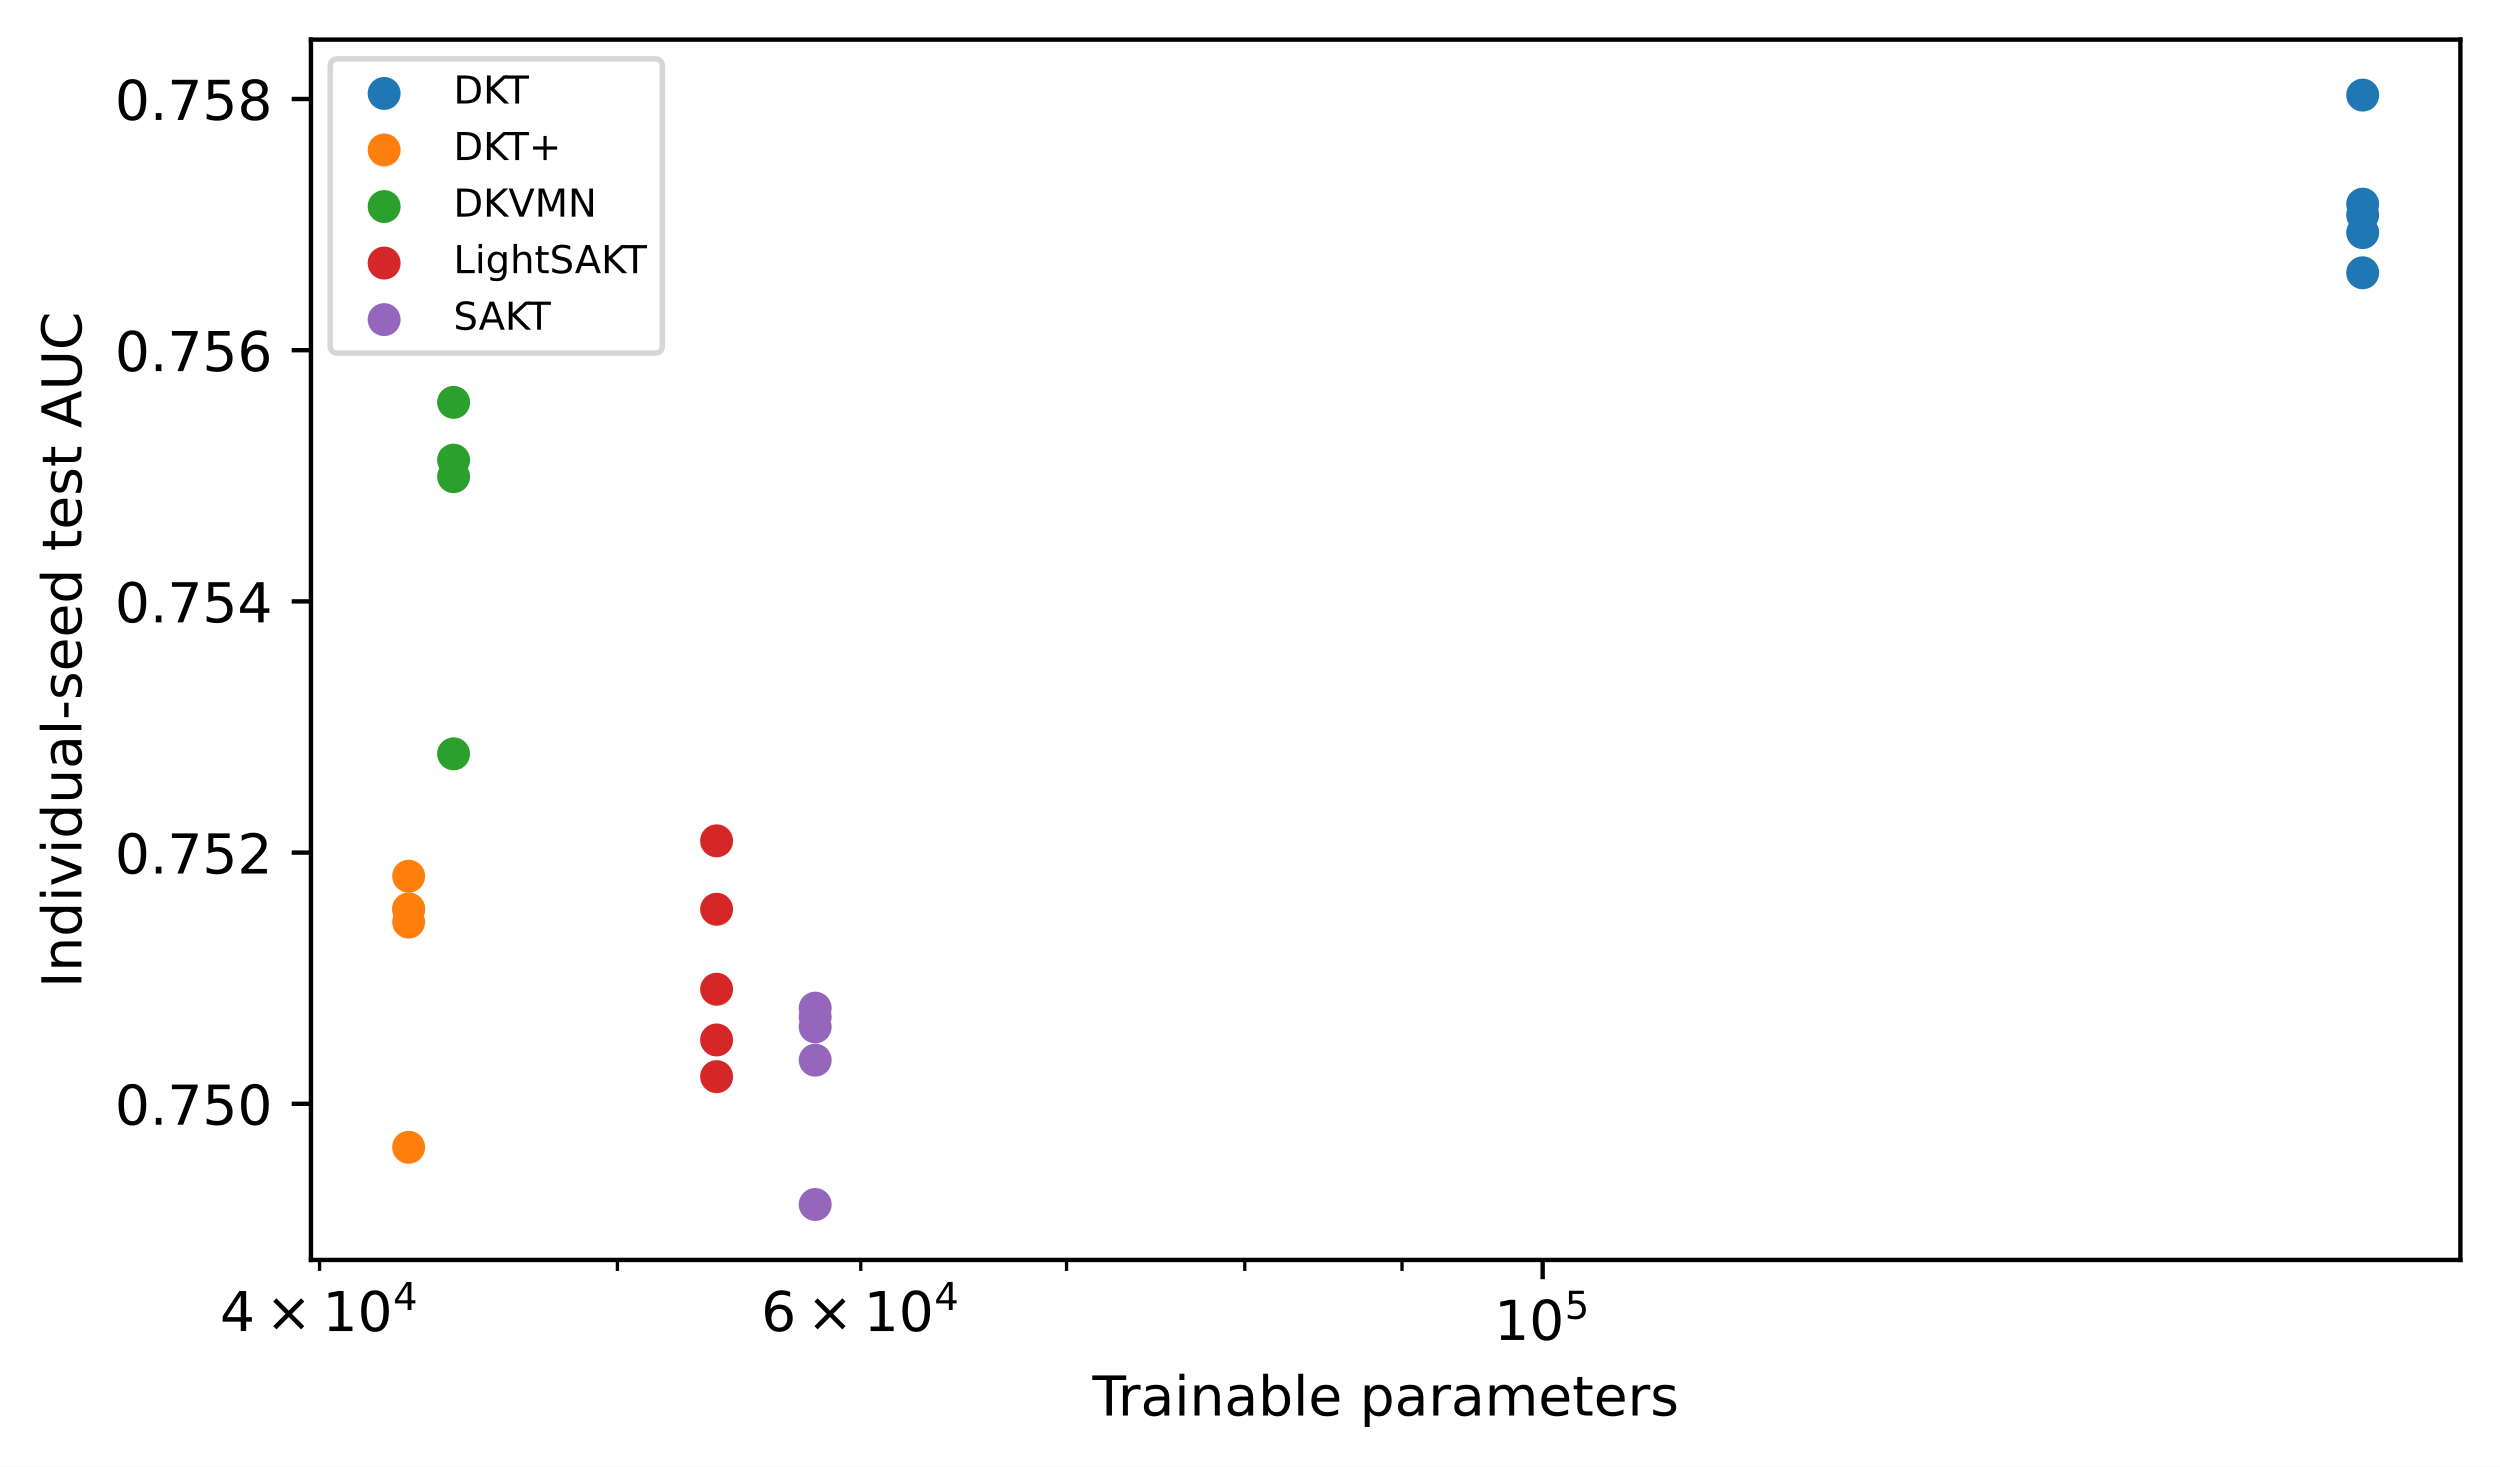
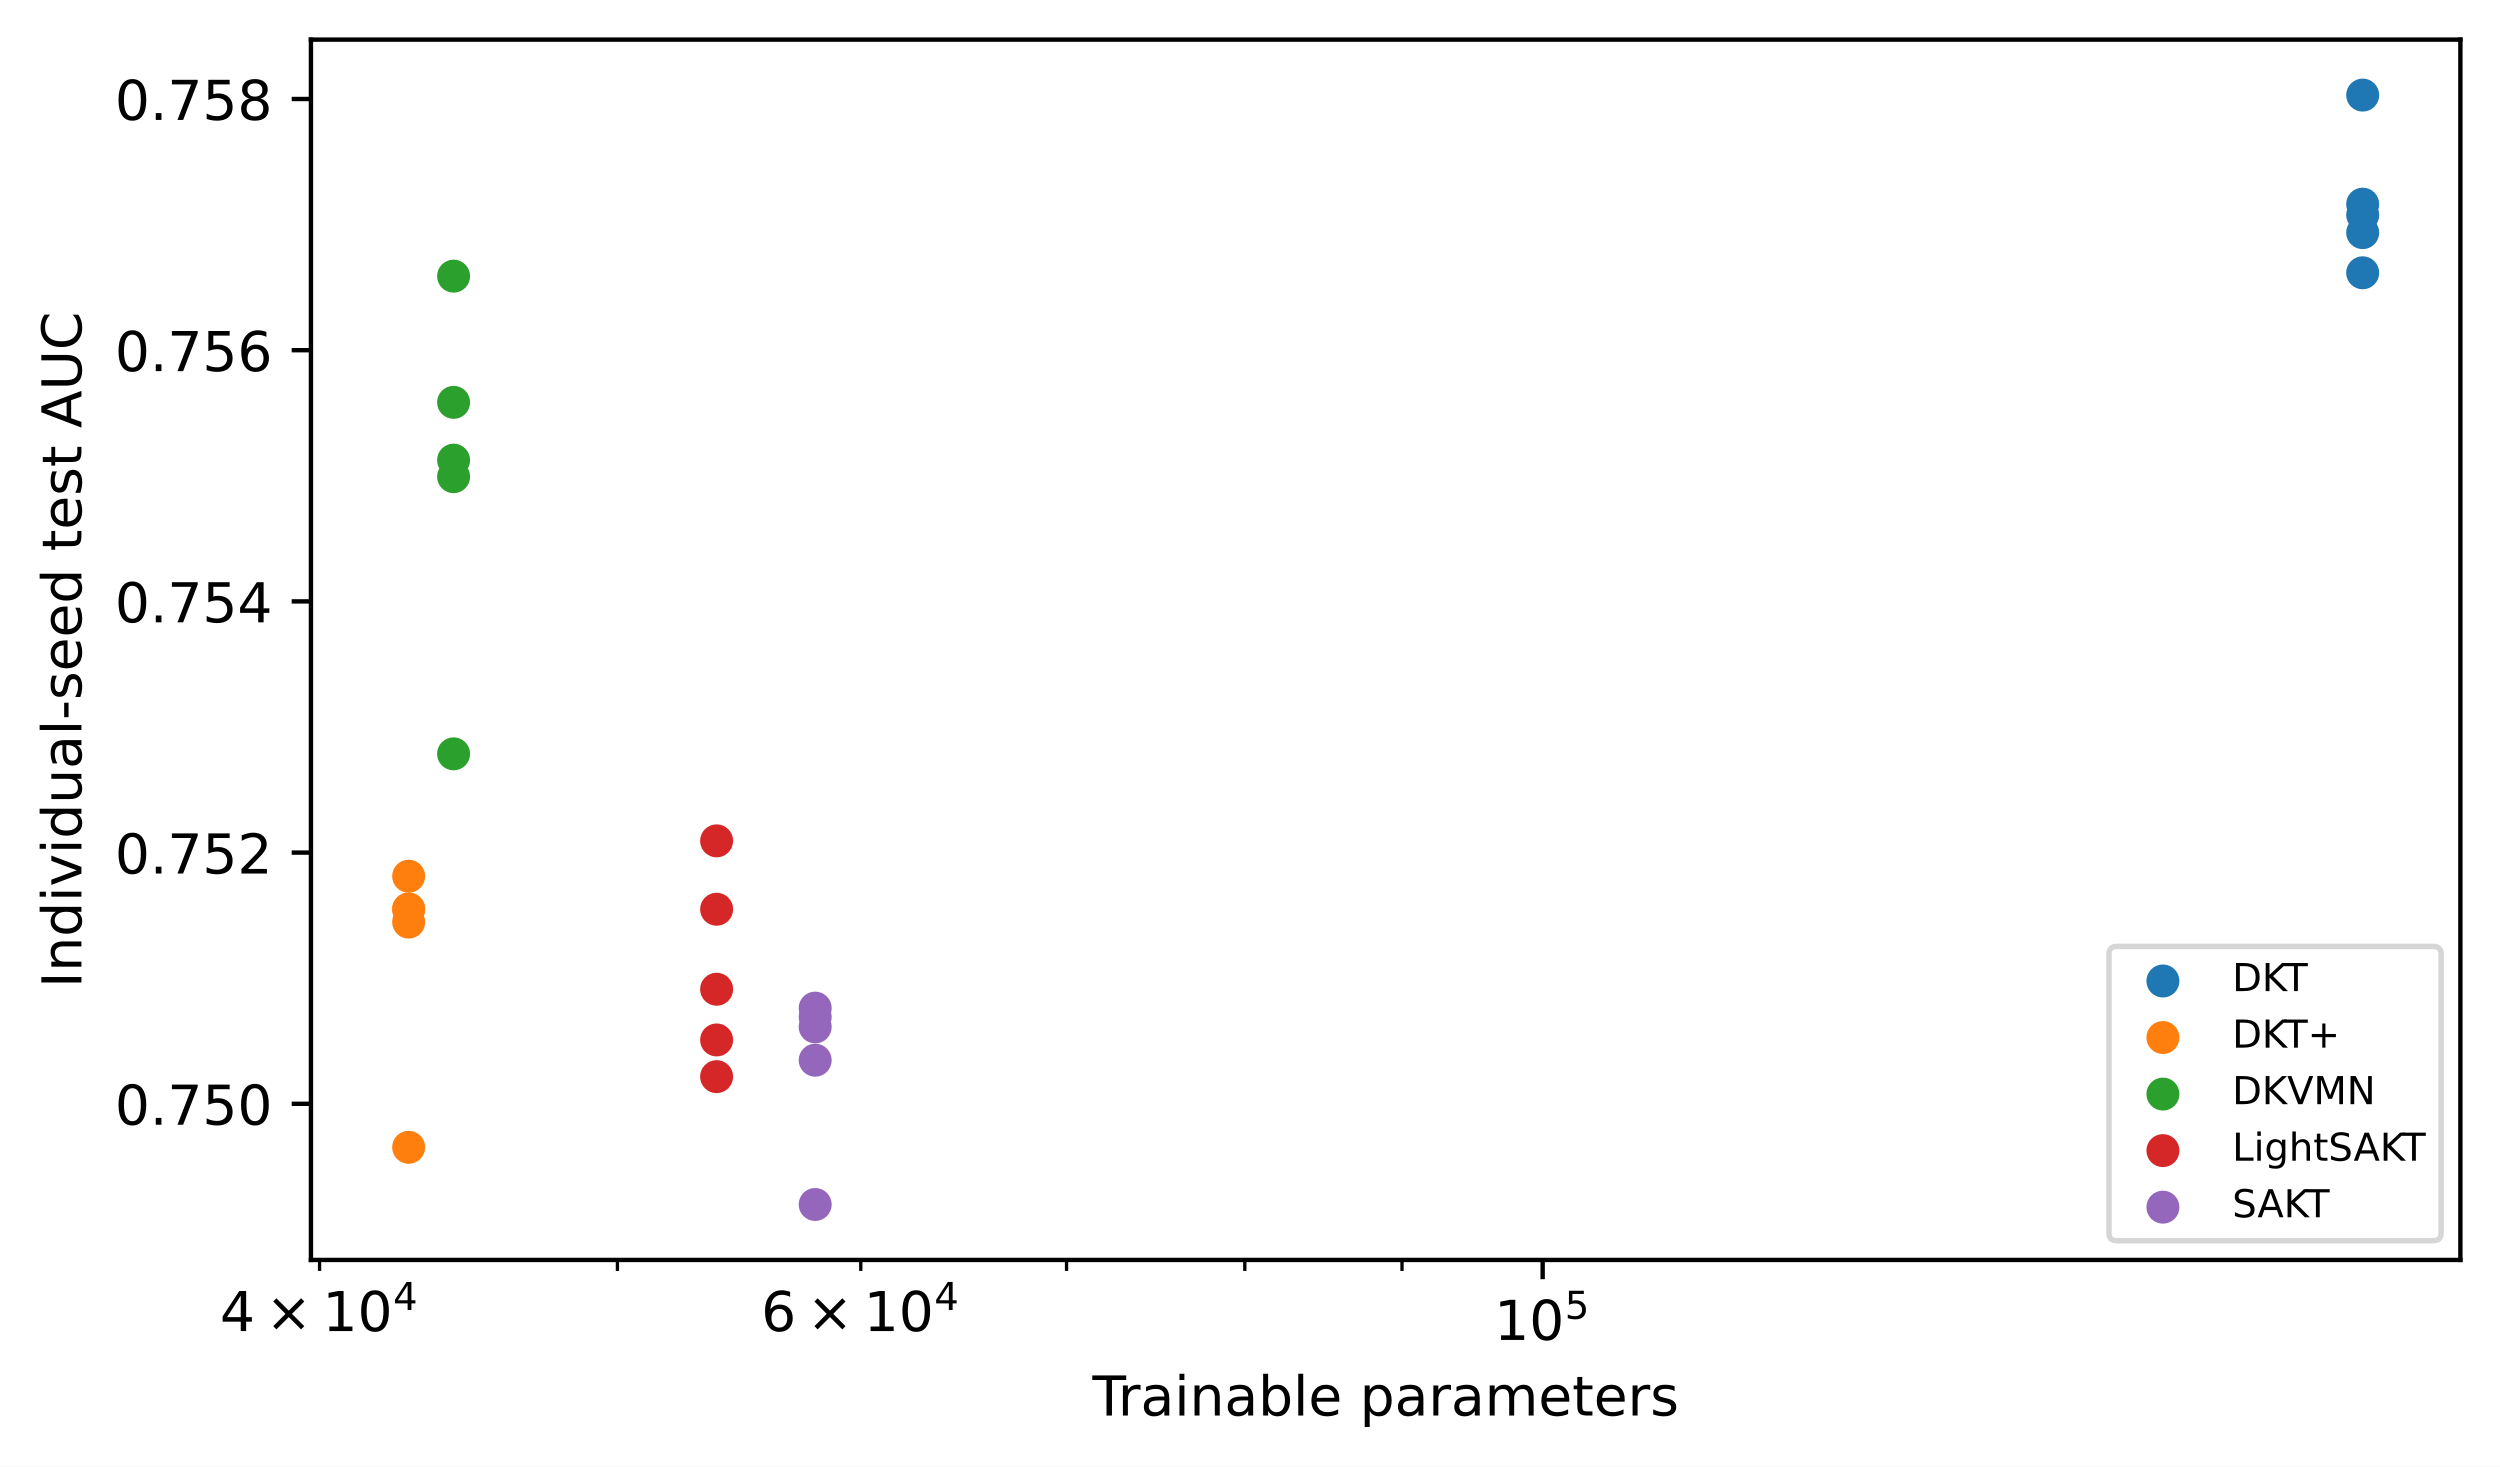
<svg xmlns="http://www.w3.org/2000/svg" xmlns:xlink="http://www.w3.org/1999/xlink" width="454.306pt" height="266.516pt" viewBox="0 0 454.306 266.516" version="1.1">
  <defs>
    <style type="text/css">*{stroke-linejoin: round; stroke-linecap: butt}</style>
  </defs>
  <g id="figure_1">
    <g id="patch_1">
      <path d="M 0 266.516  L 454.306 266.516  L 454.306 0  L 0 0  z " style="fill: #ffffff" />
    </g>
    <g id="axes_1">
      <g id="patch_2">
        <path d="M 56.506 228.96  L 447.106 228.96  L 447.106 7.2  L 56.506 7.2  z " style="fill: #ffffff" />
      </g>
      <g id="PathCollection_1">
        <defs>
-           <path id="mca3fa679dc" d="M 0 2.5  C 0.663 2.5 1.299 2.237 1.768 1.768  C 2.237 1.299 2.5 0.663 2.5 0  C 2.5 -0.663 2.237 -1.299 1.768 -1.768  C 1.299 -2.237 0.663 -2.5 0 -2.5  C -0.663 -2.5 -1.299 -2.237 -1.768 -1.768  C -2.237 -1.299 -2.5 -0.663 -2.5 0  C -2.5 0.663 -2.237 1.299 -1.768 1.768  C -1.299 2.237 -0.663 2.5 0 2.5  z " style="stroke: #1f77b4" />
+           <path id="mdd62e00a09" d="M 0 2.5  C 0.663 2.5 1.299 2.237 1.768 1.768  C 2.237 1.299 2.5 0.663 2.5 0  C 2.5 -0.663 2.237 -1.299 1.768 -1.768  C 1.299 -2.237 0.663 -2.5 0 -2.5  C -0.663 -2.5 -1.299 -2.237 -1.768 -1.768  C -2.237 -1.299 -2.5 -0.663 -2.5 0  C -2.5 0.663 -2.237 1.299 -1.768 1.768  C -1.299 2.237 -0.663 2.5 0 2.5  z " style="stroke: #1f77b4" />
        </defs>
-         <g clip-path="url(#p1aa733c7f8)">
-           <use xlink:href="#mca3fa679dc" x="429.352" y="42.274" style="fill: #1f77b4; stroke: #1f77b4" />
-           <use xlink:href="#mca3fa679dc" x="429.352" y="39.058" style="fill: #1f77b4; stroke: #1f77b4" />
-           <use xlink:href="#mca3fa679dc" x="429.352" y="37.101" style="fill: #1f77b4; stroke: #1f77b4" />
-           <use xlink:href="#mca3fa679dc" x="429.352" y="49.573" style="fill: #1f77b4; stroke: #1f77b4" />
-           <use xlink:href="#mca3fa679dc" x="429.352" y="17.28" style="fill: #1f77b4; stroke: #1f77b4" />
+         <g clip-path="url(#p0a3a7bcadc)">
+           <use xlink:href="#mdd62e00a09" x="429.352" y="42.274" style="fill: #1f77b4; stroke: #1f77b4" />
+           <use xlink:href="#mdd62e00a09" x="429.352" y="39.058" style="fill: #1f77b4; stroke: #1f77b4" />
+           <use xlink:href="#mdd62e00a09" x="429.352" y="37.101" style="fill: #1f77b4; stroke: #1f77b4" />
+           <use xlink:href="#mdd62e00a09" x="429.352" y="49.573" style="fill: #1f77b4; stroke: #1f77b4" />
+           <use xlink:href="#mdd62e00a09" x="429.352" y="17.28" style="fill: #1f77b4; stroke: #1f77b4" />
        </g>
      </g>
      <g id="PathCollection_2">
        <defs>
-           <path id="mf6267975d8" d="M 0 2.5  C 0.663 2.5 1.299 2.237 1.768 1.768  C 2.237 1.299 2.5 0.663 2.5 0  C 2.5 -0.663 2.237 -1.299 1.768 -1.768  C 1.299 -2.237 0.663 -2.5 0 -2.5  C -0.663 -2.5 -1.299 -2.237 -1.768 -1.768  C -2.237 -1.299 -2.5 -0.663 -2.5 0  C -2.5 0.663 -2.237 1.299 -1.768 1.768  C -1.299 2.237 -0.663 2.5 0 2.5  z " style="stroke: #ff7f0e" />
+           <path id="mba7354dbda" d="M 0 2.5  C 0.663 2.5 1.299 2.237 1.768 1.768  C 2.237 1.299 2.5 0.663 2.5 0  C 2.5 -0.663 2.237 -1.299 1.768 -1.768  C 1.299 -2.237 0.663 -2.5 0 -2.5  C -0.663 -2.5 -1.299 -2.237 -1.768 -1.768  C -2.237 -1.299 -2.5 -0.663 -2.5 0  C -2.5 0.663 -2.237 1.299 -1.768 1.768  C -1.299 2.237 -0.663 2.5 0 2.5  z " style="stroke: #ff7f0e" />
        </defs>
-         <g clip-path="url(#p1aa733c7f8)">
-           <use xlink:href="#mf6267975d8" x="74.261" y="165.266" style="fill: #ff7f0e; stroke: #ff7f0e" />
-           <use xlink:href="#mf6267975d8" x="74.261" y="167.567" style="fill: #ff7f0e; stroke: #ff7f0e" />
-           <use xlink:href="#mf6267975d8" x="74.261" y="208.488" style="fill: #ff7f0e; stroke: #ff7f0e" />
-           <use xlink:href="#mf6267975d8" x="74.261" y="159.226" style="fill: #ff7f0e; stroke: #ff7f0e" />
-           <use xlink:href="#mf6267975d8" x="74.261" y="165.169" style="fill: #ff7f0e; stroke: #ff7f0e" />
+         <g clip-path="url(#p0a3a7bcadc)">
+           <use xlink:href="#mba7354dbda" x="74.261" y="165.266" style="fill: #ff7f0e; stroke: #ff7f0e" />
+           <use xlink:href="#mba7354dbda" x="74.261" y="167.567" style="fill: #ff7f0e; stroke: #ff7f0e" />
+           <use xlink:href="#mba7354dbda" x="74.261" y="208.488" style="fill: #ff7f0e; stroke: #ff7f0e" />
+           <use xlink:href="#mba7354dbda" x="74.261" y="159.226" style="fill: #ff7f0e; stroke: #ff7f0e" />
+           <use xlink:href="#mba7354dbda" x="74.261" y="165.169" style="fill: #ff7f0e; stroke: #ff7f0e" />
        </g>
      </g>
      <g id="PathCollection_3">
        <defs>
-           <path id="m84d8b262d5" d="M 0 2.5  C 0.663 2.5 1.299 2.237 1.768 1.768  C 2.237 1.299 2.5 0.663 2.5 0  C 2.5 -0.663 2.237 -1.299 1.768 -1.768  C 1.299 -2.237 0.663 -2.5 0 -2.5  C -0.663 -2.5 -1.299 -2.237 -1.768 -1.768  C -2.237 -1.299 -2.5 -0.663 -2.5 0  C -2.5 0.663 -2.237 1.299 -1.768 1.768  C -1.299 2.237 -0.663 2.5 0 2.5  z " style="stroke: #2ca02c" />
+           <path id="m051f0b0bb2" d="M 0 2.5  C 0.663 2.5 1.299 2.237 1.768 1.768  C 2.237 1.299 2.5 0.663 2.5 0  C 2.5 -0.663 2.237 -1.299 1.768 -1.768  C 1.299 -2.237 0.663 -2.5 0 -2.5  C -0.663 -2.5 -1.299 -2.237 -1.768 -1.768  C -2.237 -1.299 -2.5 -0.663 -2.5 0  C -2.5 0.663 -2.237 1.299 -1.768 1.768  C -1.299 2.237 -0.663 2.5 0 2.5  z " style="stroke: #2ca02c" />
        </defs>
-         <g clip-path="url(#p1aa733c7f8)">
-           <use xlink:href="#m84d8b262d5" x="82.427" y="136.99" style="fill: #2ca02c; stroke: #2ca02c" />
-           <use xlink:href="#m84d8b262d5" x="82.427" y="86.622" style="fill: #2ca02c; stroke: #2ca02c" />
-           <use xlink:href="#m84d8b262d5" x="82.427" y="83.62" style="fill: #2ca02c; stroke: #2ca02c" />
-           <use xlink:href="#m84d8b262d5" x="82.427" y="73.117" style="fill: #2ca02c; stroke: #2ca02c" />
+         <g clip-path="url(#p0a3a7bcadc)">
+           <use xlink:href="#m051f0b0bb2" x="82.427" y="136.99" style="fill: #2ca02c; stroke: #2ca02c" />
+           <use xlink:href="#m051f0b0bb2" x="82.427" y="86.622" style="fill: #2ca02c; stroke: #2ca02c" />
+           <use xlink:href="#m051f0b0bb2" x="82.427" y="83.62" style="fill: #2ca02c; stroke: #2ca02c" />
+           <use xlink:href="#m051f0b0bb2" x="82.427" y="73.117" style="fill: #2ca02c; stroke: #2ca02c" />
+           <use xlink:href="#m051f0b0bb2" x="82.427" y="50.183" style="fill: #2ca02c; stroke: #2ca02c" />
        </g>
      </g>
      <g id="PathCollection_4">
        <defs>
-           <path id="m2cddd15c56" d="M 0 2.5  C 0.663 2.5 1.299 2.237 1.768 1.768  C 2.237 1.299 2.5 0.663 2.5 0  C 2.5 -0.663 2.237 -1.299 1.768 -1.768  C 1.299 -2.237 0.663 -2.5 0 -2.5  C -0.663 -2.5 -1.299 -2.237 -1.768 -1.768  C -2.237 -1.299 -2.5 -0.663 -2.5 0  C -2.5 0.663 -2.237 1.299 -1.768 1.768  C -1.299 2.237 -0.663 2.5 0 2.5  z " style="stroke: #d62728" />
+           <path id="m97b30bd29d" d="M 0 2.5  C 0.663 2.5 1.299 2.237 1.768 1.768  C 2.237 1.299 2.5 0.663 2.5 0  C 2.5 -0.663 2.237 -1.299 1.768 -1.768  C 1.299 -2.237 0.663 -2.5 0 -2.5  C -0.663 -2.5 -1.299 -2.237 -1.768 -1.768  C -2.237 -1.299 -2.5 -0.663 -2.5 0  C -2.5 0.663 -2.237 1.299 -1.768 1.768  C -1.299 2.237 -0.663 2.5 0 2.5  z " style="stroke: #d62728" />
        </defs>
-         <g clip-path="url(#p1aa733c7f8)">
-           <use xlink:href="#m2cddd15c56" x="130.223" y="165.23" style="fill: #d62728; stroke: #d62728" />
-           <use xlink:href="#m2cddd15c56" x="130.223" y="152.803" style="fill: #d62728; stroke: #d62728" />
-           <use xlink:href="#m2cddd15c56" x="130.223" y="195.65" style="fill: #d62728; stroke: #d62728" />
-           <use xlink:href="#m2cddd15c56" x="130.223" y="188.984" style="fill: #d62728; stroke: #d62728" />
-           <use xlink:href="#m2cddd15c56" x="130.223" y="179.766" style="fill: #d62728; stroke: #d62728" />
+         <g clip-path="url(#p0a3a7bcadc)">
+           <use xlink:href="#m97b30bd29d" x="130.223" y="165.23" style="fill: #d62728; stroke: #d62728" />
+           <use xlink:href="#m97b30bd29d" x="130.223" y="152.803" style="fill: #d62728; stroke: #d62728" />
+           <use xlink:href="#m97b30bd29d" x="130.223" y="195.65" style="fill: #d62728; stroke: #d62728" />
+           <use xlink:href="#m97b30bd29d" x="130.223" y="188.984" style="fill: #d62728; stroke: #d62728" />
+           <use xlink:href="#m97b30bd29d" x="130.223" y="179.766" style="fill: #d62728; stroke: #d62728" />
        </g>
      </g>
      <g id="PathCollection_5">
        <defs>
-           <path id="m4cdc5df2bc" d="M 0 2.5  C 0.663 2.5 1.299 2.237 1.768 1.768  C 2.237 1.299 2.5 0.663 2.5 0  C 2.5 -0.663 2.237 -1.299 1.768 -1.768  C 1.299 -2.237 0.663 -2.5 0 -2.5  C -0.663 -2.5 -1.299 -2.237 -1.768 -1.768  C -2.237 -1.299 -2.5 -0.663 -2.5 0  C -2.5 0.663 -2.237 1.299 -1.768 1.768  C -1.299 2.237 -0.663 2.5 0 2.5  z " style="stroke: #9467bd" />
+           <path id="m8039cbaf15" d="M 0 2.5  C 0.663 2.5 1.299 2.237 1.768 1.768  C 2.237 1.299 2.5 0.663 2.5 0  C 2.5 -0.663 2.237 -1.299 1.768 -1.768  C 1.299 -2.237 0.663 -2.5 0 -2.5  C -0.663 -2.5 -1.299 -2.237 -1.768 -1.768  C -2.237 -1.299 -2.5 -0.663 -2.5 0  C -2.5 0.663 -2.237 1.299 -1.768 1.768  C -1.299 2.237 -0.663 2.5 0 2.5  z " style="stroke: #9467bd" />
        </defs>
-         <g clip-path="url(#p1aa733c7f8)">
-           <use xlink:href="#m4cdc5df2bc" x="148.137" y="184.797" style="fill: #9467bd; stroke: #9467bd" />
-           <use xlink:href="#m4cdc5df2bc" x="148.137" y="183.198" style="fill: #9467bd; stroke: #9467bd" />
-           <use xlink:href="#m4cdc5df2bc" x="148.137" y="192.66" style="fill: #9467bd; stroke: #9467bd" />
-           <use xlink:href="#m4cdc5df2bc" x="148.137" y="218.88" style="fill: #9467bd; stroke: #9467bd" />
-           <use xlink:href="#m4cdc5df2bc" x="148.137" y="186.612" style="fill: #9467bd; stroke: #9467bd" />
+         <g clip-path="url(#p0a3a7bcadc)">
+           <use xlink:href="#m8039cbaf15" x="148.137" y="184.797" style="fill: #9467bd; stroke: #9467bd" />
+           <use xlink:href="#m8039cbaf15" x="148.137" y="183.198" style="fill: #9467bd; stroke: #9467bd" />
+           <use xlink:href="#m8039cbaf15" x="148.137" y="192.66" style="fill: #9467bd; stroke: #9467bd" />
+           <use xlink:href="#m8039cbaf15" x="148.137" y="218.88" style="fill: #9467bd; stroke: #9467bd" />
+           <use xlink:href="#m8039cbaf15" x="148.137" y="186.612" style="fill: #9467bd; stroke: #9467bd" />
        </g>
      </g>
      <g id="matplotlib.axis_1">
        <g id="xtick_1">
          <g id="line2d_1">
            <defs>
-               <path id="m8dd495529e" d="M 0 0  L 0 3.5  " style="stroke: #000000; stroke-width: 0.8" />
-             </defs>
-             <g>
-               <use xlink:href="#m8dd495529e" x="280.335" y="228.96" style="stroke: #000000; stroke-width: 0.8" />
+               <path id="ma92a313056" d="M 0 0  L 0 3.5  " style="stroke: #000000; stroke-width: 0.8" />
+             </defs>
+             <g>
+               <use xlink:href="#ma92a313056" x="280.335" y="228.96" style="stroke: #000000; stroke-width: 0.8" />
            </g>
          </g>
          <g id="text_1">
            <g transform="translate(271.5347 243.5584) scale(0.1 -0.1)">
              <defs>
                <path id="DejaVuSans-31" d="M 794 531  L 1825 531  L 1825 4091  L 703 3866  L 703 4441  L 1819 4666  L 2450 4666  L 2450 531  L 3481 531  L 3481 0  L 794 0  L 794 531  z " transform="scale(0.015625)" />
                <path id="DejaVuSans-30" d="M 2034 4250  Q 1547 4250 1301 3770  Q 1056 3291 1056 2328  Q 1056 1369 1301 889  Q 1547 409 2034 409  Q 2525 409 2770 889  Q 3016 1369 3016 2328  Q 3016 3291 2770 3770  Q 2525 4250 2034 4250  z M 2034 4750  Q 2819 4750 3233 4129  Q 3647 3509 3647 2328  Q 3647 1150 3233 529  Q 2819 -91 2034 -91  Q 1250 -91 836 529  Q 422 1150 422 2328  Q 422 3509 836 4129  Q 1250 4750 2034 4750  z " transform="scale(0.015625)" />
                <path id="DejaVuSans-35" d="M 691 4666  L 3169 4666  L 3169 4134  L 1269 4134  L 1269 2991  Q 1406 3038 1543 3061  Q 1681 3084 1819 3084  Q 2600 3084 3056 2656  Q 3513 2228 3513 1497  Q 3513 744 3044 326  Q 2575 -91 1722 -91  Q 1428 -91 1123 -41  Q 819 9 494 109  L 494 744  Q 775 591 1075 516  Q 1375 441 1709 441  Q 2250 441 2565 725  Q 2881 1009 2881 1497  Q 2881 1984 2565 2268  Q 2250 2553 1709 2553  Q 1456 2553 1204 2497  Q 953 2441 691 2322  L 691 4666  z " transform="scale(0.015625)" />
              </defs>
              <use xlink:href="#DejaVuSans-31" transform="translate(0 0.684375)" />
              <use xlink:href="#DejaVuSans-30" transform="translate(63.62305 0.684375)" />
              <use xlink:href="#DejaVuSans-35" transform="translate(128.2031 38.96563) scale(0.7)" />
            </g>
          </g>
        </g>
        <g id="xtick_2">
          <g id="line2d_2">
            <defs>
-               <path id="m6a512c9a47" d="M 0 0  L 0 2  " style="stroke: #000000; stroke-width: 0.6" />
-             </defs>
-             <g>
-               <use xlink:href="#m6a512c9a47" x="58.07" y="228.96" style="stroke: #000000; stroke-width: 0.6" />
+               <path id="m78ec9dd4ae" d="M 0 0  L 0 2  " style="stroke: #000000; stroke-width: 0.6" />
+             </defs>
+             <g>
+               <use xlink:href="#m78ec9dd4ae" x="58.07" y="228.96" style="stroke: #000000; stroke-width: 0.6" />
            </g>
          </g>
          <g id="text_2">
            <g transform="translate(39.96997 241.9584) scale(0.1 -0.1)">
              <defs>
                <path id="DejaVuSans-34" d="M 2419 4116  L 825 1625  L 2419 1625  L 2419 4116  z M 2253 4666  L 3047 4666  L 3047 1625  L 3713 1625  L 3713 1100  L 3047 1100  L 3047 0  L 2419 0  L 2419 1100  L 313 1100  L 313 1709  L 2253 4666  z " transform="scale(0.015625)" />
                <path id="DejaVuSans-d7" d="M 4488 3438  L 3059 2003  L 4488 575  L 4116 197  L 2681 1631  L 1247 197  L 878 575  L 2303 2003  L 878 3438  L 1247 3816  L 2681 2381  L 4116 3816  L 4488 3438  z " transform="scale(0.015625)" />
              </defs>
              <use xlink:href="#DejaVuSans-34" transform="translate(0 0.684375)" />
              <use xlink:href="#DejaVuSans-d7" transform="translate(83.10547 0.684375)" />
              <use xlink:href="#DejaVuSans-31" transform="translate(186.377 0.684375)" />
              <use xlink:href="#DejaVuSans-30" transform="translate(250 0.684375)" />
              <use xlink:href="#DejaVuSans-34" transform="translate(314.5801 38.96563) scale(0.7)" />
            </g>
          </g>
        </g>
        <g id="xtick_3">
          <g id="line2d_3">
            <g>
-               <use xlink:href="#m6a512c9a47" x="112.198" y="228.96" style="stroke: #000000; stroke-width: 0.6" />
+               <use xlink:href="#m78ec9dd4ae" x="112.198" y="228.96" style="stroke: #000000; stroke-width: 0.6" />
            </g>
          </g>
        </g>
        <g id="xtick_4">
          <g id="line2d_4">
            <g>
-               <use xlink:href="#m6a512c9a47" x="156.424" y="228.96" style="stroke: #000000; stroke-width: 0.6" />
+               <use xlink:href="#m78ec9dd4ae" x="156.424" y="228.96" style="stroke: #000000; stroke-width: 0.6" />
            </g>
          </g>
          <g id="text_3">
            <g transform="translate(138.3237 241.9584) scale(0.1 -0.1)">
              <defs>
                <path id="DejaVuSans-36" d="M 2113 2584  Q 1688 2584 1439 2293  Q 1191 2003 1191 1497  Q 1191 994 1439 701  Q 1688 409 2113 409  Q 2538 409 2786 701  Q 3034 994 3034 1497  Q 3034 2003 2786 2293  Q 2538 2584 2113 2584  z M 3366 4563  L 3366 3988  Q 3128 4100 2886 4159  Q 2644 4219 2406 4219  Q 1781 4219 1451 3797  Q 1122 3375 1075 2522  Q 1259 2794 1537 2939  Q 1816 3084 2150 3084  Q 2853 3084 3261 2657  Q 3669 2231 3669 1497  Q 3669 778 3244 343  Q 2819 -91 2113 -91  Q 1303 -91 875 529  Q 447 1150 447 2328  Q 447 3434 972 4092  Q 1497 4750 2381 4750  Q 2619 4750 2861 4703  Q 3103 4656 3366 4563  z " transform="scale(0.015625)" />
              </defs>
              <use xlink:href="#DejaVuSans-36" transform="translate(0 0.684375)" />
              <use xlink:href="#DejaVuSans-d7" transform="translate(83.10547 0.684375)" />
              <use xlink:href="#DejaVuSans-31" transform="translate(186.377 0.684375)" />
              <use xlink:href="#DejaVuSans-30" transform="translate(250 0.684375)" />
              <use xlink:href="#DejaVuSans-34" transform="translate(314.5801 38.96563) scale(0.7)" />
            </g>
          </g>
        </g>
        <g id="xtick_5">
          <g id="line2d_5">
            <g>
-               <use xlink:href="#m6a512c9a47" x="193.816" y="228.96" style="stroke: #000000; stroke-width: 0.6" />
+               <use xlink:href="#m78ec9dd4ae" x="193.816" y="228.96" style="stroke: #000000; stroke-width: 0.6" />
            </g>
          </g>
        </g>
        <g id="xtick_6">
          <g id="line2d_6">
            <g>
-               <use xlink:href="#m6a512c9a47" x="226.207" y="228.96" style="stroke: #000000; stroke-width: 0.6" />
+               <use xlink:href="#m78ec9dd4ae" x="226.207" y="228.96" style="stroke: #000000; stroke-width: 0.6" />
            </g>
          </g>
        </g>
        <g id="xtick_7">
          <g id="line2d_7">
            <g>
-               <use xlink:href="#m6a512c9a47" x="254.777" y="228.96" style="stroke: #000000; stroke-width: 0.6" />
+               <use xlink:href="#m78ec9dd4ae" x="254.777" y="228.96" style="stroke: #000000; stroke-width: 0.6" />
            </g>
          </g>
        </g>
        <g id="text_4">
          <g transform="translate(198.518 257.2366) scale(0.1 -0.1)">
            <defs>
              <path id="DejaVuSans-54" d="M -19 4666  L 3928 4666  L 3928 4134  L 2272 4134  L 2272 0  L 1638 0  L 1638 4134  L -19 4134  L -19 4666  z " transform="scale(0.015625)" />
              <path id="DejaVuSans-72" d="M 2631 2963  Q 2534 3019 2420 3045  Q 2306 3072 2169 3072  Q 1681 3072 1420 2755  Q 1159 2438 1159 1844  L 1159 0  L 581 0  L 581 3500  L 1159 3500  L 1159 2956  Q 1341 3275 1631 3429  Q 1922 3584 2338 3584  Q 2397 3584 2469 3576  Q 2541 3569 2628 3553  L 2631 2963  z " transform="scale(0.015625)" />
              <path id="DejaVuSans-61" d="M 2194 1759  Q 1497 1759 1228 1600  Q 959 1441 959 1056  Q 959 750 1161 570  Q 1363 391 1709 391  Q 2188 391 2477 730  Q 2766 1069 2766 1631  L 2766 1759  L 2194 1759  z M 3341 1997  L 3341 0  L 2766 0  L 2766 531  Q 2569 213 2275 61  Q 1981 -91 1556 -91  Q 1019 -91 701 211  Q 384 513 384 1019  Q 384 1609 779 1909  Q 1175 2209 1959 2209  L 2766 2209  L 2766 2266  Q 2766 2663 2505 2880  Q 2244 3097 1772 3097  Q 1472 3097 1187 3025  Q 903 2953 641 2809  L 641 3341  Q 956 3463 1253 3523  Q 1550 3584 1831 3584  Q 2591 3584 2966 3190  Q 3341 2797 3341 1997  z " transform="scale(0.015625)" />
              <path id="DejaVuSans-69" d="M 603 3500  L 1178 3500  L 1178 0  L 603 0  L 603 3500  z M 603 4863  L 1178 4863  L 1178 4134  L 603 4134  L 603 4863  z " transform="scale(0.015625)" />
              <path id="DejaVuSans-6e" d="M 3513 2113  L 3513 0  L 2938 0  L 2938 2094  Q 2938 2591 2744 2837  Q 2550 3084 2163 3084  Q 1697 3084 1428 2787  Q 1159 2491 1159 1978  L 1159 0  L 581 0  L 581 3500  L 1159 3500  L 1159 2956  Q 1366 3272 1645 3428  Q 1925 3584 2291 3584  Q 2894 3584 3203 3211  Q 3513 2838 3513 2113  z " transform="scale(0.015625)" />
              <path id="DejaVuSans-62" d="M 3116 1747  Q 3116 2381 2855 2742  Q 2594 3103 2138 3103  Q 1681 3103 1420 2742  Q 1159 2381 1159 1747  Q 1159 1113 1420 752  Q 1681 391 2138 391  Q 2594 391 2855 752  Q 3116 1113 3116 1747  z M 1159 2969  Q 1341 3281 1617 3432  Q 1894 3584 2278 3584  Q 2916 3584 3314 3078  Q 3713 2572 3713 1747  Q 3713 922 3314 415  Q 2916 -91 2278 -91  Q 1894 -91 1617 61  Q 1341 213 1159 525  L 1159 0  L 581 0  L 581 4863  L 1159 4863  L 1159 2969  z " transform="scale(0.015625)" />
              <path id="DejaVuSans-6c" d="M 603 4863  L 1178 4863  L 1178 0  L 603 0  L 603 4863  z " transform="scale(0.015625)" />
              <path id="DejaVuSans-65" d="M 3597 1894  L 3597 1613  L 953 1613  Q 991 1019 1311 708  Q 1631 397 2203 397  Q 2534 397 2845 478  Q 3156 559 3463 722  L 3463 178  Q 3153 47 2828 -22  Q 2503 -91 2169 -91  Q 1331 -91 842 396  Q 353 884 353 1716  Q 353 2575 817 3079  Q 1281 3584 2069 3584  Q 2775 3584 3186 3129  Q 3597 2675 3597 1894  z M 3022 2063  Q 3016 2534 2758 2815  Q 2500 3097 2075 3097  Q 1594 3097 1305 2825  Q 1016 2553 972 2059  L 3022 2063  z " transform="scale(0.015625)" />
              <path id="DejaVuSans-20" transform="scale(0.015625)" />
              <path id="DejaVuSans-70" d="M 1159 525  L 1159 -1331  L 581 -1331  L 581 3500  L 1159 3500  L 1159 2969  Q 1341 3281 1617 3432  Q 1894 3584 2278 3584  Q 2916 3584 3314 3078  Q 3713 2572 3713 1747  Q 3713 922 3314 415  Q 2916 -91 2278 -91  Q 1894 -91 1617 61  Q 1341 213 1159 525  z M 3116 1747  Q 3116 2381 2855 2742  Q 2594 3103 2138 3103  Q 1681 3103 1420 2742  Q 1159 2381 1159 1747  Q 1159 1113 1420 752  Q 1681 391 2138 391  Q 2594 391 2855 752  Q 3116 1113 3116 1747  z " transform="scale(0.015625)" />
              <path id="DejaVuSans-6d" d="M 3328 2828  Q 3544 3216 3844 3400  Q 4144 3584 4550 3584  Q 5097 3584 5394 3201  Q 5691 2819 5691 2113  L 5691 0  L 5113 0  L 5113 2094  Q 5113 2597 4934 2840  Q 4756 3084 4391 3084  Q 3944 3084 3684 2787  Q 3425 2491 3425 1978  L 3425 0  L 2847 0  L 2847 2094  Q 2847 2600 2669 2842  Q 2491 3084 2119 3084  Q 1678 3084 1418 2786  Q 1159 2488 1159 1978  L 1159 0  L 581 0  L 581 3500  L 1159 3500  L 1159 2956  Q 1356 3278 1631 3431  Q 1906 3584 2284 3584  Q 2666 3584 2933 3390  Q 3200 3197 3328 2828  z " transform="scale(0.015625)" />
              <path id="DejaVuSans-74" d="M 1172 4494  L 1172 3500  L 2356 3500  L 2356 3053  L 1172 3053  L 1172 1153  Q 1172 725 1289 603  Q 1406 481 1766 481  L 2356 481  L 2356 0  L 1766 0  Q 1100 0 847 248  Q 594 497 594 1153  L 594 3053  L 172 3053  L 172 3500  L 594 3500  L 594 4494  L 1172 4494  z " transform="scale(0.015625)" />
              <path id="DejaVuSans-73" d="M 2834 3397  L 2834 2853  Q 2591 2978 2328 3040  Q 2066 3103 1784 3103  Q 1356 3103 1142 2972  Q 928 2841 928 2578  Q 928 2378 1081 2264  Q 1234 2150 1697 2047  L 1894 2003  Q 2506 1872 2764 1633  Q 3022 1394 3022 966  Q 3022 478 2636 193  Q 2250 -91 1575 -91  Q 1294 -91 989 -36  Q 684 19 347 128  L 347 722  Q 666 556 975 473  Q 1284 391 1588 391  Q 1994 391 2212 530  Q 2431 669 2431 922  Q 2431 1156 2273 1281  Q 2116 1406 1581 1522  L 1381 1569  Q 847 1681 609 1914  Q 372 2147 372 2553  Q 372 3047 722 3315  Q 1072 3584 1716 3584  Q 2034 3584 2315 3537  Q 2597 3491 2834 3397  z " transform="scale(0.015625)" />
            </defs>
            <use xlink:href="#DejaVuSans-54" />
            <use xlink:href="#DejaVuSans-72" x="46.334" />
            <use xlink:href="#DejaVuSans-61" x="87.447" />
            <use xlink:href="#DejaVuSans-69" x="148.727" />
            <use xlink:href="#DejaVuSans-6e" x="176.51" />
            <use xlink:href="#DejaVuSans-61" x="239.889" />
            <use xlink:href="#DejaVuSans-62" x="301.168" />
            <use xlink:href="#DejaVuSans-6c" x="364.645" />
            <use xlink:href="#DejaVuSans-65" x="392.428" />
            <use xlink:href="#DejaVuSans-20" x="453.951" />
            <use xlink:href="#DejaVuSans-70" x="485.738" />
            <use xlink:href="#DejaVuSans-61" x="549.215" />
            <use xlink:href="#DejaVuSans-72" x="610.494" />
            <use xlink:href="#DejaVuSans-61" x="651.607" />
            <use xlink:href="#DejaVuSans-6d" x="712.887" />
            <use xlink:href="#DejaVuSans-65" x="810.299" />
            <use xlink:href="#DejaVuSans-74" x="871.822" />
            <use xlink:href="#DejaVuSans-65" x="911.031" />
            <use xlink:href="#DejaVuSans-72" x="972.555" />
            <use xlink:href="#DejaVuSans-73" x="1013.668" />
          </g>
        </g>
      </g>
      <g id="matplotlib.axis_2">
        <g id="ytick_1">
          <g id="line2d_8">
            <defs>
-               <path id="m43c72a0fcd" d="M 0 0  L -3.5 0  " style="stroke: #000000; stroke-width: 0.8" />
-             </defs>
-             <g>
-               <use xlink:href="#m43c72a0fcd" x="56.506" y="200.588" style="stroke: #000000; stroke-width: 0.8" />
+               <path id="m5c55087977" d="M 0 0  L -3.5 0  " style="stroke: #000000; stroke-width: 0.8" />
+             </defs>
+             <g>
+               <use xlink:href="#m5c55087977" x="56.506" y="200.588" style="stroke: #000000; stroke-width: 0.8" />
            </g>
          </g>
          <g id="text_5">
            <g transform="translate(20.87813 204.3869) scale(0.1 -0.1)">
              <defs>
                <path id="DejaVuSans-2e" d="M 684 794  L 1344 794  L 1344 0  L 684 0  L 684 794  z " transform="scale(0.015625)" />
                <path id="DejaVuSans-37" d="M 525 4666  L 3525 4666  L 3525 4397  L 1831 0  L 1172 0  L 2766 4134  L 525 4134  L 525 4666  z " transform="scale(0.015625)" />
              </defs>
              <use xlink:href="#DejaVuSans-30" />
              <use xlink:href="#DejaVuSans-2e" x="63.623" />
              <use xlink:href="#DejaVuSans-37" x="95.41" />
              <use xlink:href="#DejaVuSans-35" x="159.033" />
              <use xlink:href="#DejaVuSans-30" x="222.656" />
            </g>
          </g>
        </g>
        <g id="ytick_2">
          <g id="line2d_9">
            <g>
-               <use xlink:href="#m43c72a0fcd" x="56.506" y="154.939" style="stroke: #000000; stroke-width: 0.8" />
+               <use xlink:href="#m5c55087977" x="56.506" y="154.939" style="stroke: #000000; stroke-width: 0.8" />
            </g>
          </g>
          <g id="text_6">
            <g transform="translate(20.87813 158.7383) scale(0.1 -0.1)">
              <defs>
                <path id="DejaVuSans-32" d="M 1228 531  L 3431 531  L 3431 0  L 469 0  L 469 531  Q 828 903 1448 1529  Q 2069 2156 2228 2338  Q 2531 2678 2651 2914  Q 2772 3150 2772 3378  Q 2772 3750 2511 3984  Q 2250 4219 1831 4219  Q 1534 4219 1204 4116  Q 875 4013 500 3803  L 500 4441  Q 881 4594 1212 4672  Q 1544 4750 1819 4750  Q 2544 4750 2975 4387  Q 3406 4025 3406 3419  Q 3406 3131 3298 2873  Q 3191 2616 2906 2266  Q 2828 2175 2409 1742  Q 1991 1309 1228 531  z " transform="scale(0.015625)" />
              </defs>
              <use xlink:href="#DejaVuSans-30" />
              <use xlink:href="#DejaVuSans-2e" x="63.623" />
              <use xlink:href="#DejaVuSans-37" x="95.41" />
              <use xlink:href="#DejaVuSans-35" x="159.033" />
              <use xlink:href="#DejaVuSans-32" x="222.656" />
            </g>
          </g>
        </g>
        <g id="ytick_3">
          <g id="line2d_10">
            <g>
-               <use xlink:href="#m43c72a0fcd" x="56.506" y="109.291" style="stroke: #000000; stroke-width: 0.8" />
+               <use xlink:href="#m5c55087977" x="56.506" y="109.291" style="stroke: #000000; stroke-width: 0.8" />
            </g>
          </g>
          <g id="text_7">
            <g transform="translate(20.87813 113.0898) scale(0.1 -0.1)">
              <use xlink:href="#DejaVuSans-30" />
              <use xlink:href="#DejaVuSans-2e" x="63.623" />
              <use xlink:href="#DejaVuSans-37" x="95.41" />
              <use xlink:href="#DejaVuSans-35" x="159.033" />
              <use xlink:href="#DejaVuSans-34" x="222.656" />
            </g>
          </g>
        </g>
        <g id="ytick_4">
          <g id="line2d_11">
            <g>
-               <use xlink:href="#m43c72a0fcd" x="56.506" y="63.642" style="stroke: #000000; stroke-width: 0.8" />
+               <use xlink:href="#m5c55087977" x="56.506" y="63.642" style="stroke: #000000; stroke-width: 0.8" />
            </g>
          </g>
          <g id="text_8">
            <g transform="translate(20.87813 67.44128) scale(0.1 -0.1)">
              <use xlink:href="#DejaVuSans-30" />
              <use xlink:href="#DejaVuSans-2e" x="63.623" />
              <use xlink:href="#DejaVuSans-37" x="95.41" />
              <use xlink:href="#DejaVuSans-35" x="159.033" />
              <use xlink:href="#DejaVuSans-36" x="222.656" />
            </g>
          </g>
        </g>
        <g id="ytick_5">
          <g id="line2d_12">
            <g>
-               <use xlink:href="#m43c72a0fcd" x="56.506" y="17.994" style="stroke: #000000; stroke-width: 0.8" />
+               <use xlink:href="#m5c55087977" x="56.506" y="17.994" style="stroke: #000000; stroke-width: 0.8" />
            </g>
          </g>
          <g id="text_9">
            <g transform="translate(20.87813 21.79276) scale(0.1 -0.1)">
              <defs>
                <path id="DejaVuSans-38" d="M 2034 2216  Q 1584 2216 1326 1975  Q 1069 1734 1069 1313  Q 1069 891 1326 650  Q 1584 409 2034 409  Q 2484 409 2743 651  Q 3003 894 3003 1313  Q 3003 1734 2745 1975  Q 2488 2216 2034 2216  z M 1403 2484  Q 997 2584 770 2862  Q 544 3141 544 3541  Q 544 4100 942 4425  Q 1341 4750 2034 4750  Q 2731 4750 3128 4425  Q 3525 4100 3525 3541  Q 3525 3141 3298 2862  Q 3072 2584 2669 2484  Q 3125 2378 3379 2068  Q 3634 1759 3634 1313  Q 3634 634 3220 271  Q 2806 -91 2034 -91  Q 1263 -91 848 271  Q 434 634 434 1313  Q 434 1759 690 2068  Q 947 2378 1403 2484  z M 1172 3481  Q 1172 3119 1398 2916  Q 1625 2713 2034 2713  Q 2441 2713 2670 2916  Q 2900 3119 2900 3481  Q 2900 3844 2670 4047  Q 2441 4250 2034 4250  Q 1625 4250 1398 4047  Q 1172 3844 1172 3481  z " transform="scale(0.015625)" />
              </defs>
              <use xlink:href="#DejaVuSans-30" />
              <use xlink:href="#DejaVuSans-2e" x="63.623" />
              <use xlink:href="#DejaVuSans-37" x="95.41" />
              <use xlink:href="#DejaVuSans-35" x="159.033" />
              <use xlink:href="#DejaVuSans-38" x="222.656" />
            </g>
          </g>
        </g>
        <g id="text_10">
          <g transform="translate(14.79844 179.5183) rotate(-90) scale(0.1 -0.1)">
            <defs>
              <path id="DejaVuSans-49" d="M 628 4666  L 1259 4666  L 1259 0  L 628 0  L 628 4666  z " transform="scale(0.015625)" />
              <path id="DejaVuSans-64" d="M 2906 2969  L 2906 4863  L 3481 4863  L 3481 0  L 2906 0  L 2906 525  Q 2725 213 2448 61  Q 2172 -91 1784 -91  Q 1150 -91 751 415  Q 353 922 353 1747  Q 353 2572 751 3078  Q 1150 3584 1784 3584  Q 2172 3584 2448 3432  Q 2725 3281 2906 2969  z M 947 1747  Q 947 1113 1208 752  Q 1469 391 1925 391  Q 2381 391 2643 752  Q 2906 1113 2906 1747  Q 2906 2381 2643 2742  Q 2381 3103 1925 3103  Q 1469 3103 1208 2742  Q 947 2381 947 1747  z " transform="scale(0.015625)" />
              <path id="DejaVuSans-76" d="M 191 3500  L 800 3500  L 1894 563  L 2988 3500  L 3597 3500  L 2284 0  L 1503 0  L 191 3500  z " transform="scale(0.015625)" />
              <path id="DejaVuSans-75" d="M 544 1381  L 544 3500  L 1119 3500  L 1119 1403  Q 1119 906 1312 657  Q 1506 409 1894 409  Q 2359 409 2629 706  Q 2900 1003 2900 1516  L 2900 3500  L 3475 3500  L 3475 0  L 2900 0  L 2900 538  Q 2691 219 2414 64  Q 2138 -91 1772 -91  Q 1169 -91 856 284  Q 544 659 544 1381  z M 1991 3584  L 1991 3584  z " transform="scale(0.015625)" />
              <path id="DejaVuSans-2d" d="M 313 2009  L 1997 2009  L 1997 1497  L 313 1497  L 313 2009  z " transform="scale(0.015625)" />
              <path id="DejaVuSans-41" d="M 2188 4044  L 1331 1722  L 3047 1722  L 2188 4044  z M 1831 4666  L 2547 4666  L 4325 0  L 3669 0  L 3244 1197  L 1141 1197  L 716 0  L 50 0  L 1831 4666  z " transform="scale(0.015625)" />
              <path id="DejaVuSans-55" d="M 556 4666  L 1191 4666  L 1191 1831  Q 1191 1081 1462 751  Q 1734 422 2344 422  Q 2950 422 3222 751  Q 3494 1081 3494 1831  L 3494 4666  L 4128 4666  L 4128 1753  Q 4128 841 3676 375  Q 3225 -91 2344 -91  Q 1459 -91 1007 375  Q 556 841 556 1753  L 556 4666  z " transform="scale(0.015625)" />
              <path id="DejaVuSans-43" d="M 4122 4306  L 4122 3641  Q 3803 3938 3442 4084  Q 3081 4231 2675 4231  Q 1875 4231 1450 3742  Q 1025 3253 1025 2328  Q 1025 1406 1450 917  Q 1875 428 2675 428  Q 3081 428 3442 575  Q 3803 722 4122 1019  L 4122 359  Q 3791 134 3420 21  Q 3050 -91 2638 -91  Q 1578 -91 968 557  Q 359 1206 359 2328  Q 359 3453 968 4101  Q 1578 4750 2638 4750  Q 3056 4750 3426 4639  Q 3797 4528 4122 4306  z " transform="scale(0.015625)" />
            </defs>
            <use xlink:href="#DejaVuSans-49" />
            <use xlink:href="#DejaVuSans-6e" x="29.492" />
            <use xlink:href="#DejaVuSans-64" x="92.871" />
            <use xlink:href="#DejaVuSans-69" x="156.348" />
            <use xlink:href="#DejaVuSans-76" x="184.131" />
            <use xlink:href="#DejaVuSans-69" x="243.311" />
            <use xlink:href="#DejaVuSans-64" x="271.094" />
            <use xlink:href="#DejaVuSans-75" x="334.57" />
            <use xlink:href="#DejaVuSans-61" x="397.949" />
            <use xlink:href="#DejaVuSans-6c" x="459.229" />
            <use xlink:href="#DejaVuSans-2d" x="487.012" />
            <use xlink:href="#DejaVuSans-73" x="523.096" />
            <use xlink:href="#DejaVuSans-65" x="575.195" />
            <use xlink:href="#DejaVuSans-65" x="636.719" />
            <use xlink:href="#DejaVuSans-64" x="698.242" />
            <use xlink:href="#DejaVuSans-20" x="761.719" />
            <use xlink:href="#DejaVuSans-74" x="793.506" />
            <use xlink:href="#DejaVuSans-65" x="832.715" />
            <use xlink:href="#DejaVuSans-73" x="894.238" />
            <use xlink:href="#DejaVuSans-74" x="946.338" />
            <use xlink:href="#DejaVuSans-20" x="985.547" />
            <use xlink:href="#DejaVuSans-41" x="1017.334" />
            <use xlink:href="#DejaVuSans-55" x="1085.742" />
            <use xlink:href="#DejaVuSans-43" x="1158.936" />
          </g>
        </g>
      </g>
      <g id="patch_3">
        <path d="M 56.506 228.96  L 56.506 7.2  " style="fill: none; stroke: #000000; stroke-width: 0.8; stroke-linejoin: miter; stroke-linecap: square" />
      </g>
      <g id="patch_4">
        <path d="M 447.106 228.96  L 447.106 7.2  " style="fill: none; stroke: #000000; stroke-width: 0.8; stroke-linejoin: miter; stroke-linecap: square" />
      </g>
      <g id="patch_5">
        <path d="M 56.506 228.96  L 447.106 228.96  " style="fill: none; stroke: #000000; stroke-width: 0.8; stroke-linejoin: miter; stroke-linecap: square" />
      </g>
      <g id="patch_6">
        <path d="M 56.506 7.2  L 447.106 7.2  " style="fill: none; stroke: #000000; stroke-width: 0.8; stroke-linejoin: miter; stroke-linecap: square" />
      </g>
      <g id="legend_1">
        <g id="patch_7">
-           <path d="M 61.406 64.173  L 118.963 64.173  Q 120.363 64.173 120.363 62.773  L 120.363 12.1  Q 120.363 10.7 118.963 10.7  L 61.406 10.7  Q 60.006 10.7 60.006 12.1  L 60.006 62.773  Q 60.006 64.173 61.406 64.173  z " style="fill: #ffffff; opacity: 0.8; stroke: #cccccc; stroke-linejoin: miter" />
+           <path d="M 384.65 225.46  L 442.206 225.46  Q 443.606 225.46 443.606 224.06  L 443.606 173.387  Q 443.606 171.987 442.206 171.987  L 384.65 171.987  Q 383.25 171.987 383.25 173.387  L 383.25 224.06  Q 383.25 225.46 384.65 225.46  z " style="fill: #ffffff; opacity: 0.8; stroke: #cccccc; stroke-linejoin: miter" />
        </g>
        <g id="PathCollection_6">
          <g>
-             <use xlink:href="#mca3fa679dc" x="69.806" y="16.981" style="fill: #1f77b4; stroke: #1f77b4" />
+             <use xlink:href="#mdd62e00a09" x="393.05" y="178.268" style="fill: #1f77b4; stroke: #1f77b4" />
          </g>
        </g>
        <g id="text_11">
-           <g transform="translate(82.40625 18.81891) scale(0.07 -0.07)">
+           <g transform="translate(405.6498 180.1055) scale(0.07 -0.07)">
            <defs>
              <path id="DejaVuSans-44" d="M 1259 4147  L 1259 519  L 2022 519  Q 2988 519 3436 956  Q 3884 1394 3884 2338  Q 3884 3275 3436 3711  Q 2988 4147 2022 4147  L 1259 4147  z M 628 4666  L 1925 4666  Q 3281 4666 3915 4102  Q 4550 3538 4550 2338  Q 4550 1131 3912 565  Q 3275 0 1925 0  L 628 0  L 628 4666  z " transform="scale(0.015625)" />
              <path id="DejaVuSans-4b" d="M 628 4666  L 1259 4666  L 1259 2694  L 3353 4666  L 4166 4666  L 1850 2491  L 4331 0  L 3500 0  L 1259 2247  L 1259 0  L 628 0  L 628 4666  z " transform="scale(0.015625)" />
            </defs>
            <use xlink:href="#DejaVuSans-44" />
            <use xlink:href="#DejaVuSans-4b" x="77.002" />
            <use xlink:href="#DejaVuSans-54" x="134.828" />
          </g>
        </g>
        <g id="PathCollection_7">
          <g>
-             <use xlink:href="#mf6267975d8" x="69.806" y="27.256" style="fill: #ff7f0e; stroke: #ff7f0e" />
+             <use xlink:href="#mba7354dbda" x="393.05" y="188.543" style="fill: #ff7f0e; stroke: #ff7f0e" />
          </g>
        </g>
        <g id="text_12">
-           <g transform="translate(82.40625 29.09359) scale(0.07 -0.07)">
+           <g transform="translate(405.6498 190.3802) scale(0.07 -0.07)">
            <defs>
              <path id="DejaVuSans-2b" d="M 2944 4013  L 2944 2272  L 4684 2272  L 4684 1741  L 2944 1741  L 2944 0  L 2419 0  L 2419 1741  L 678 1741  L 678 2272  L 2419 2272  L 2419 4013  L 2944 4013  z " transform="scale(0.015625)" />
            </defs>
            <use xlink:href="#DejaVuSans-44" />
            <use xlink:href="#DejaVuSans-4b" x="77.002" />
            <use xlink:href="#DejaVuSans-54" x="134.828" />
            <use xlink:href="#DejaVuSans-2b" x="195.912" />
          </g>
        </g>
        <g id="PathCollection_8">
          <g>
-             <use xlink:href="#m84d8b262d5" x="69.806" y="37.531" style="fill: #2ca02c; stroke: #2ca02c" />
+             <use xlink:href="#m051f0b0bb2" x="393.05" y="198.817" style="fill: #2ca02c; stroke: #2ca02c" />
          </g>
        </g>
        <g id="text_13">
-           <g transform="translate(82.40625 39.36828) scale(0.07 -0.07)">
+           <g transform="translate(405.6498 200.6548) scale(0.07 -0.07)">
            <defs>
              <path id="DejaVuSans-56" d="M 1831 0  L 50 4666  L 709 4666  L 2188 738  L 3669 4666  L 4325 4666  L 2547 0  L 1831 0  z " transform="scale(0.015625)" />
              <path id="DejaVuSans-4d" d="M 628 4666  L 1569 4666  L 2759 1491  L 3956 4666  L 4897 4666  L 4897 0  L 4281 0  L 4281 4097  L 3078 897  L 2444 897  L 1241 4097  L 1241 0  L 628 0  L 628 4666  z " transform="scale(0.015625)" />
              <path id="DejaVuSans-4e" d="M 628 4666  L 1478 4666  L 3547 763  L 3547 4666  L 4159 4666  L 4159 0  L 3309 0  L 1241 3903  L 1241 0  L 628 0  L 628 4666  z " transform="scale(0.015625)" />
            </defs>
            <use xlink:href="#DejaVuSans-44" />
            <use xlink:href="#DejaVuSans-4b" x="77.002" />
            <use xlink:href="#DejaVuSans-56" x="142.578" />
            <use xlink:href="#DejaVuSans-4d" x="210.986" />
            <use xlink:href="#DejaVuSans-4e" x="297.266" />
          </g>
        </g>
        <g id="PathCollection_9">
          <g>
-             <use xlink:href="#m2cddd15c56" x="69.806" y="47.805" style="fill: #d62728; stroke: #d62728" />
+             <use xlink:href="#m97b30bd29d" x="393.05" y="209.092" style="fill: #d62728; stroke: #d62728" />
          </g>
        </g>
        <g id="text_14">
-           <g transform="translate(82.40625 49.64297) scale(0.07 -0.07)">
+           <g transform="translate(405.6498 210.9295) scale(0.07 -0.07)">
            <defs>
              <path id="DejaVuSans-4c" d="M 628 4666  L 1259 4666  L 1259 531  L 3531 531  L 3531 0  L 628 0  L 628 4666  z " transform="scale(0.015625)" />
              <path id="DejaVuSans-67" d="M 2906 1791  Q 2906 2416 2648 2759  Q 2391 3103 1925 3103  Q 1463 3103 1205 2759  Q 947 2416 947 1791  Q 947 1169 1205 825  Q 1463 481 1925 481  Q 2391 481 2648 825  Q 2906 1169 2906 1791  z M 3481 434  Q 3481 -459 3084 -895  Q 2688 -1331 1869 -1331  Q 1566 -1331 1297 -1286  Q 1028 -1241 775 -1147  L 775 -588  Q 1028 -725 1275 -790  Q 1522 -856 1778 -856  Q 2344 -856 2625 -561  Q 2906 -266 2906 331  L 2906 616  Q 2728 306 2450 153  Q 2172 0 1784 0  Q 1141 0 747 490  Q 353 981 353 1791  Q 353 2603 747 3093  Q 1141 3584 1784 3584  Q 2172 3584 2450 3431  Q 2728 3278 2906 2969  L 2906 3500  L 3481 3500  L 3481 434  z " transform="scale(0.015625)" />
              <path id="DejaVuSans-68" d="M 3513 2113  L 3513 0  L 2938 0  L 2938 2094  Q 2938 2591 2744 2837  Q 2550 3084 2163 3084  Q 1697 3084 1428 2787  Q 1159 2491 1159 1978  L 1159 0  L 581 0  L 581 4863  L 1159 4863  L 1159 2956  Q 1366 3272 1645 3428  Q 1925 3584 2291 3584  Q 2894 3584 3203 3211  Q 3513 2838 3513 2113  z " transform="scale(0.015625)" />
              <path id="DejaVuSans-53" d="M 3425 4513  L 3425 3897  Q 3066 4069 2747 4153  Q 2428 4238 2131 4238  Q 1616 4238 1336 4038  Q 1056 3838 1056 3469  Q 1056 3159 1242 3001  Q 1428 2844 1947 2747  L 2328 2669  Q 3034 2534 3370 2195  Q 3706 1856 3706 1288  Q 3706 609 3251 259  Q 2797 -91 1919 -91  Q 1588 -91 1214 -16  Q 841 59 441 206  L 441 856  Q 825 641 1194 531  Q 1563 422 1919 422  Q 2459 422 2753 634  Q 3047 847 3047 1241  Q 3047 1584 2836 1778  Q 2625 1972 2144 2069  L 1759 2144  Q 1053 2284 737 2584  Q 422 2884 422 3419  Q 422 4038 858 4394  Q 1294 4750 2059 4750  Q 2388 4750 2728 4690  Q 3069 4631 3425 4513  z " transform="scale(0.015625)" />
            </defs>
            <use xlink:href="#DejaVuSans-4c" />
            <use xlink:href="#DejaVuSans-69" x="55.713" />
            <use xlink:href="#DejaVuSans-67" x="83.496" />
            <use xlink:href="#DejaVuSans-68" x="146.973" />
            <use xlink:href="#DejaVuSans-74" x="210.352" />
            <use xlink:href="#DejaVuSans-53" x="249.561" />
            <use xlink:href="#DejaVuSans-41" x="314.912" />
            <use xlink:href="#DejaVuSans-4b" x="383.32" />
            <use xlink:href="#DejaVuSans-54" x="441.146" />
          </g>
        </g>
        <g id="PathCollection_10">
          <g>
-             <use xlink:href="#m4cdc5df2bc" x="69.806" y="58.08" style="fill: #9467bd; stroke: #9467bd" />
+             <use xlink:href="#m8039cbaf15" x="393.05" y="219.367" style="fill: #9467bd; stroke: #9467bd" />
          </g>
        </g>
        <g id="text_15">
-           <g transform="translate(82.40625 59.91766) scale(0.07 -0.07)">
+           <g transform="translate(405.6498 221.2042) scale(0.07 -0.07)">
            <use xlink:href="#DejaVuSans-53" />
            <use xlink:href="#DejaVuSans-41" x="65.352" />
            <use xlink:href="#DejaVuSans-4b" x="133.76" />
            <use xlink:href="#DejaVuSans-54" x="191.586" />
          </g>
        </g>
      </g>
    </g>
  </g>
  <defs>
-     <clipPath id="p1aa733c7f8">
+     <clipPath id="p0a3a7bcadc">
      <rect x="56.506" y="7.2" width="390.6" height="221.76" />
    </clipPath>
  </defs>
</svg>
